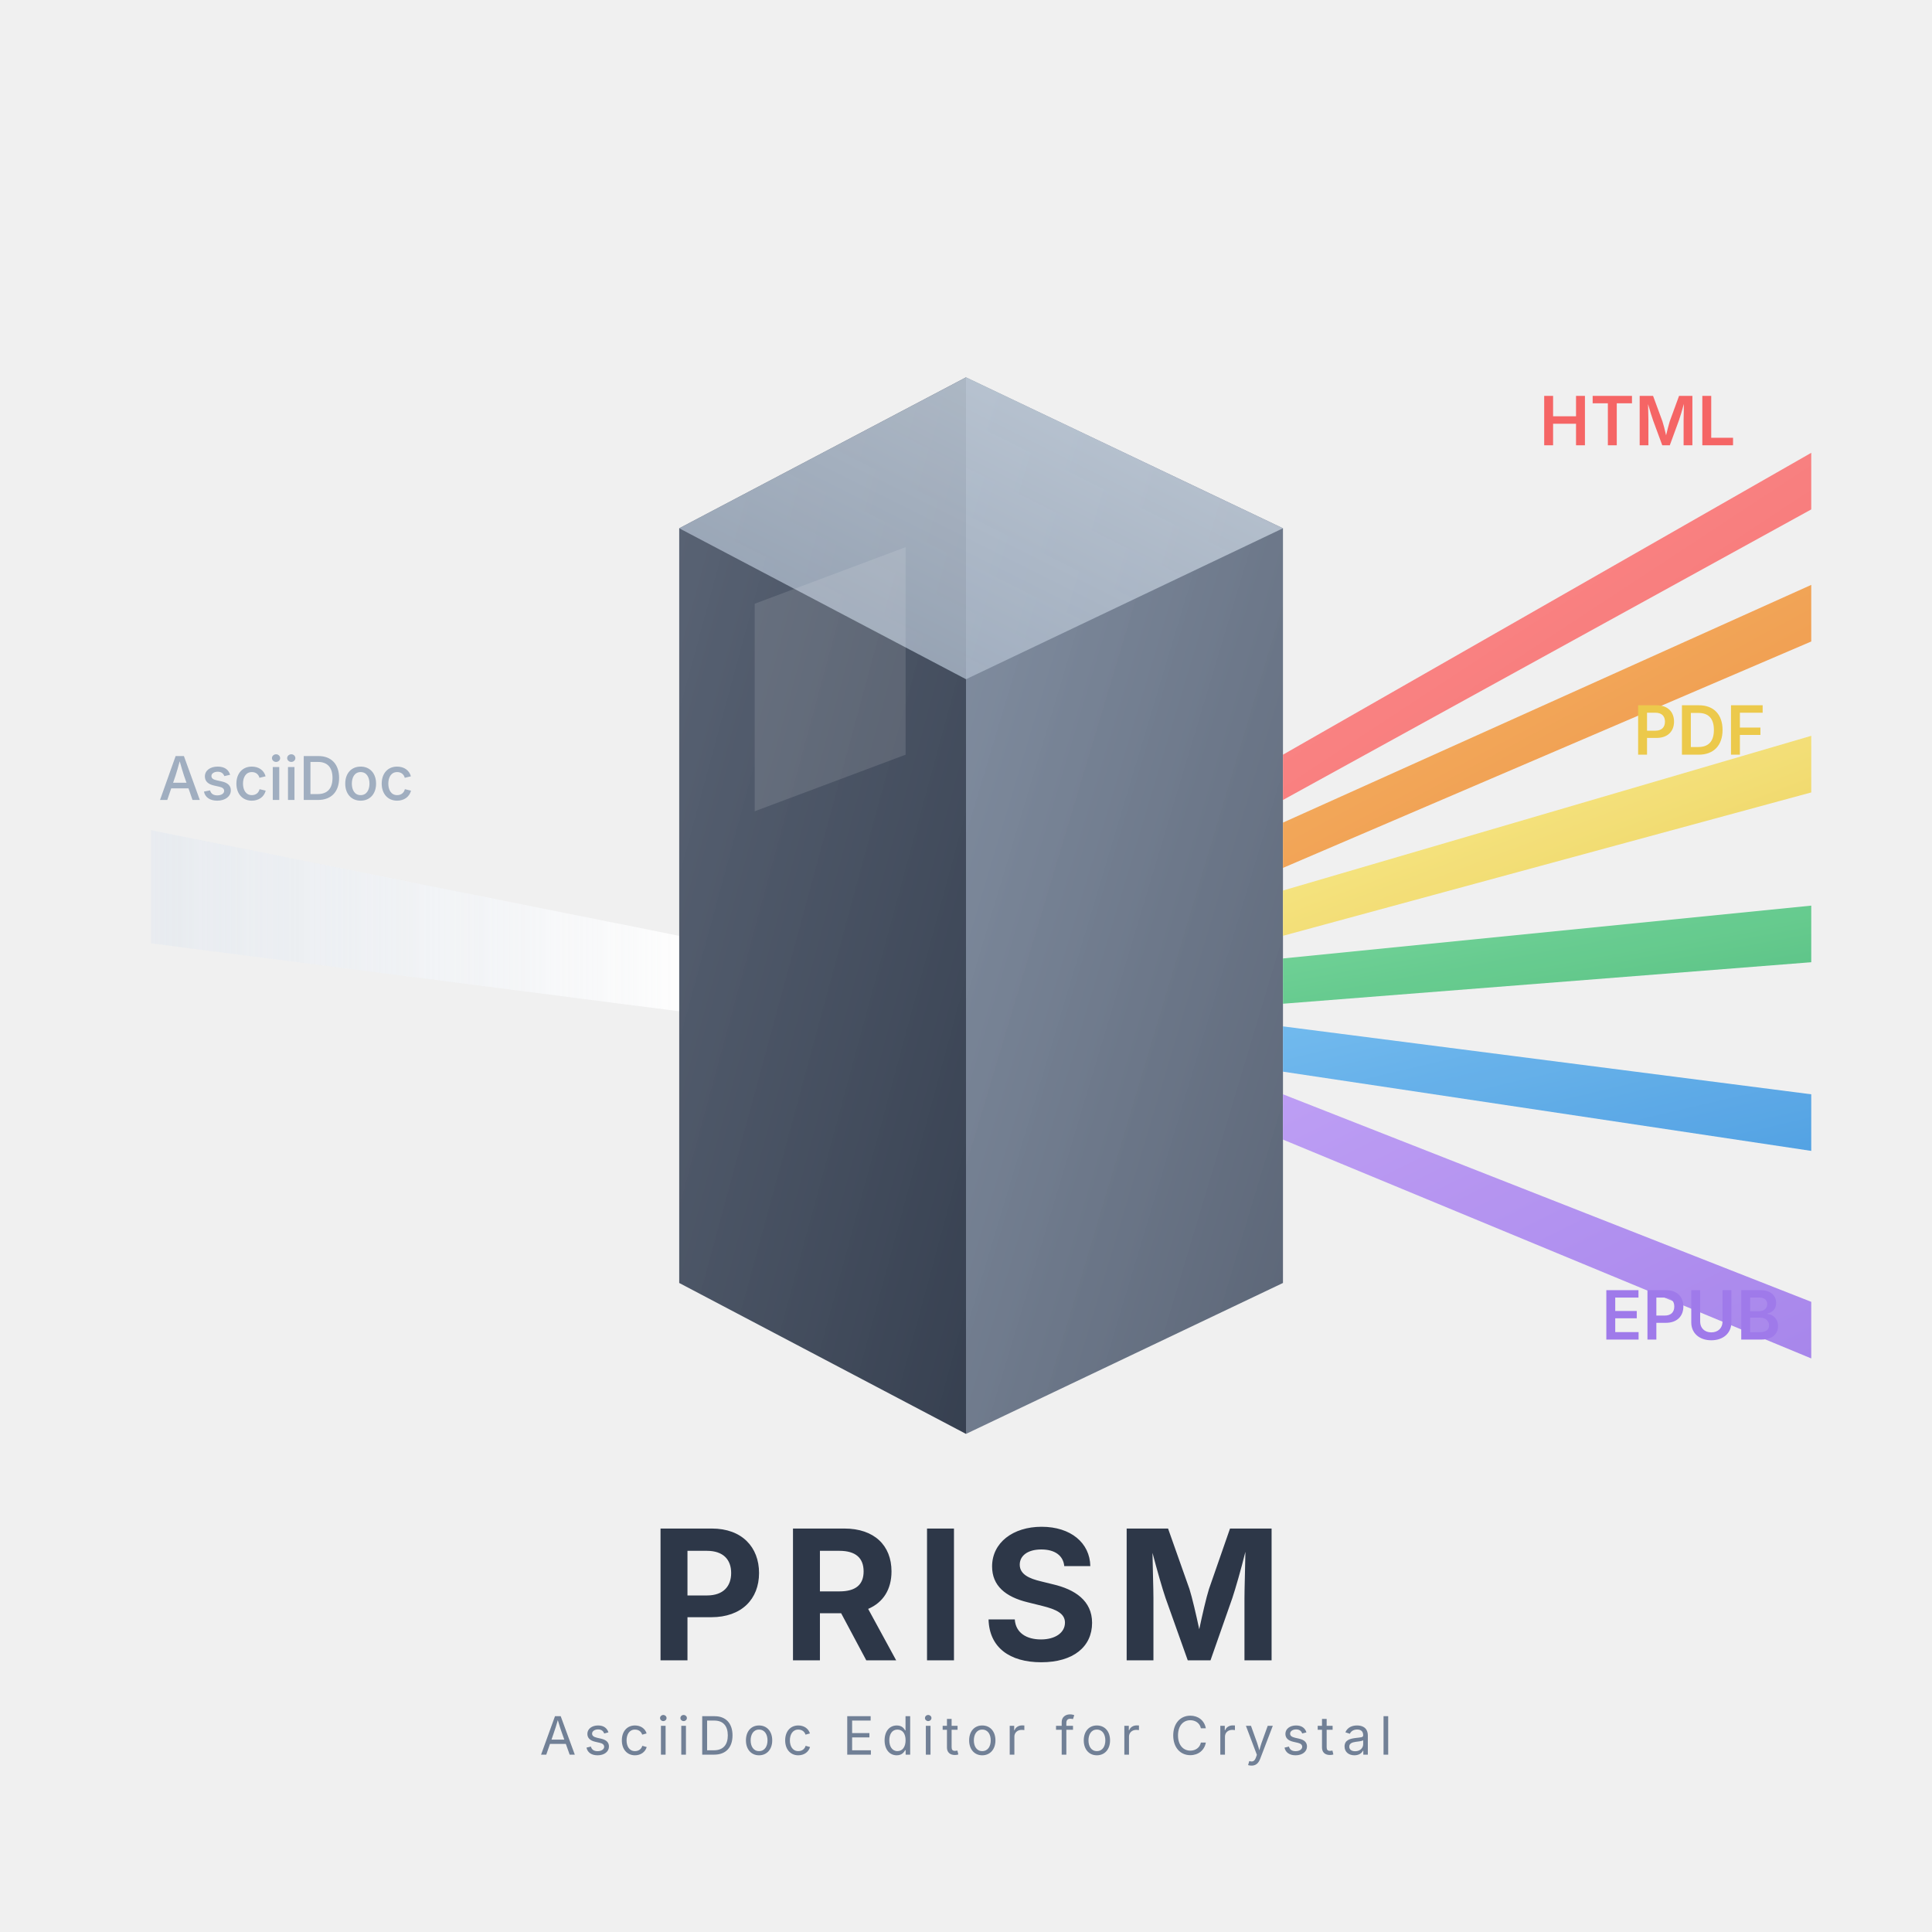
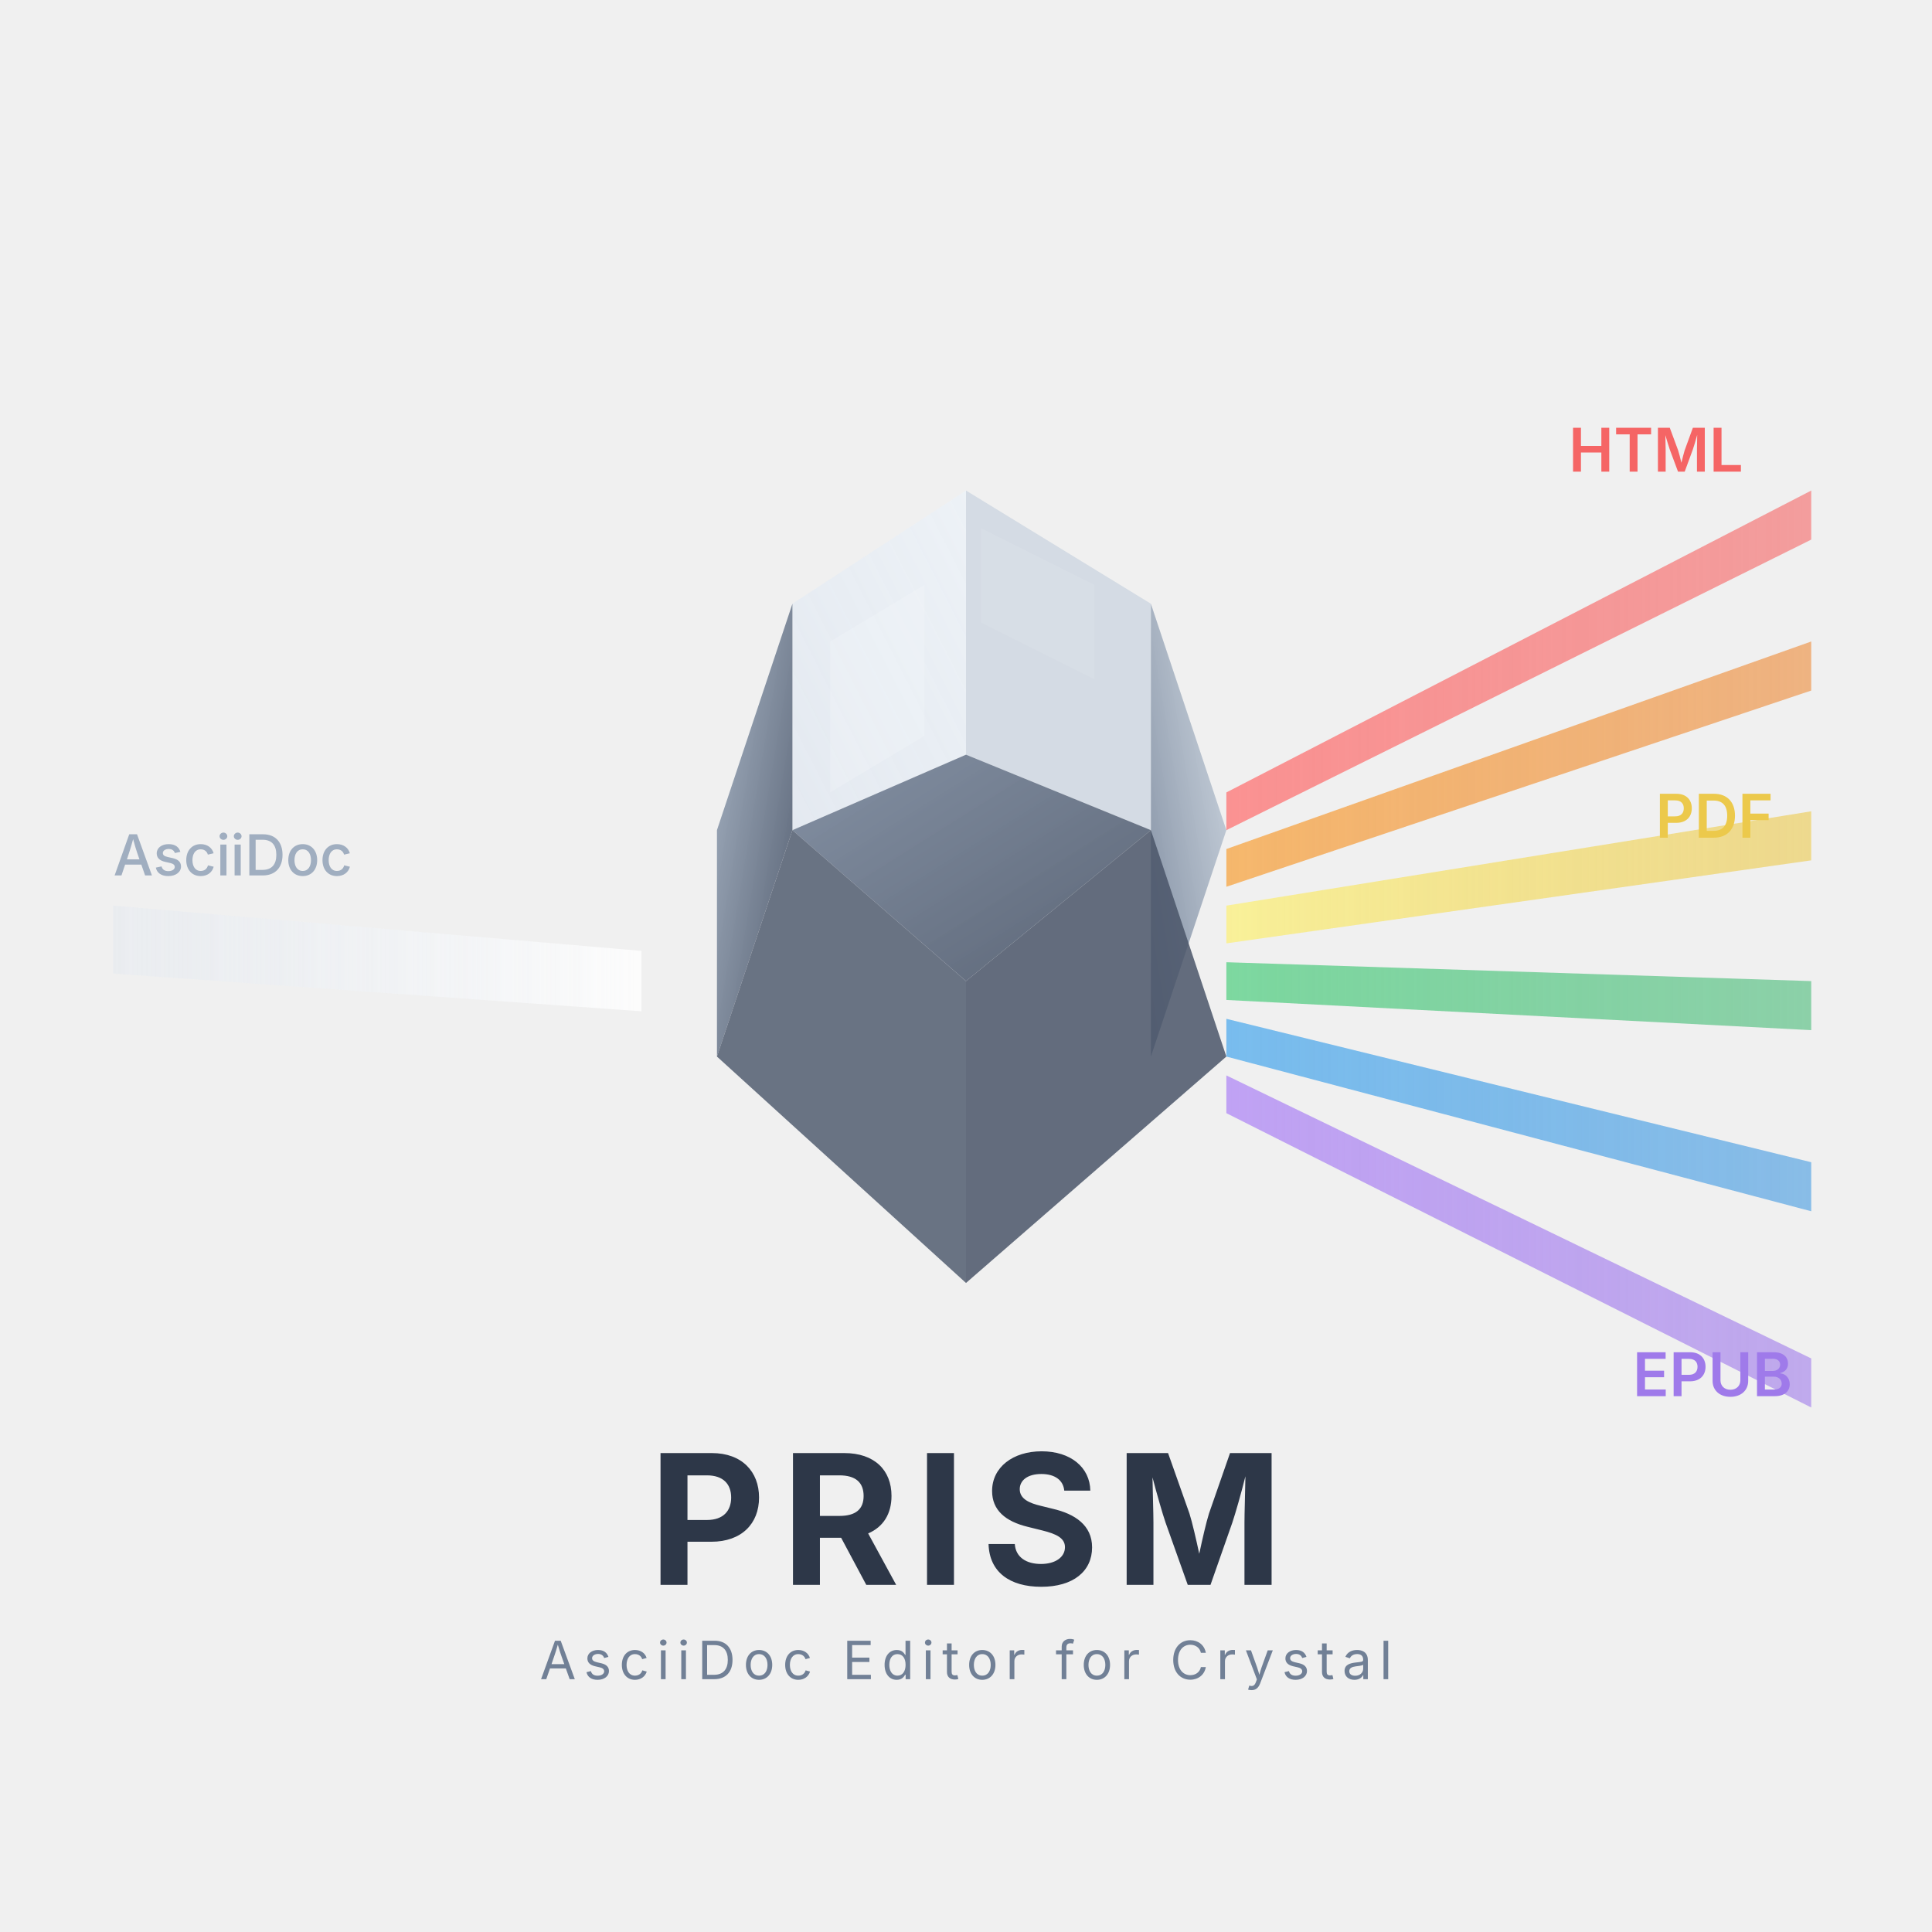
<svg xmlns="http://www.w3.org/2000/svg" viewBox="0 0 512 512" width="512" height="512">
  <defs>
-     <linearGradient id="prism-face-left" x1="0%" y1="0%" x2="100%" y2="100%">
-       <stop offset="0%" style="stop-color:#4a5568;stop-opacity:0.9" />
-       <stop offset="100%" style="stop-color:#2d3748;stop-opacity:0.95" />
+     <linearGradient id="beam-in" x1="0%" y1="0%" x2="100%" y2="0%">
+       <stop offset="0%" style="stop-color:#e2e8f0;stop-opacity:0.5" />
+       <stop offset="100%" style="stop-color:#ffffff;stop-opacity:0.95" />
    </linearGradient>
-     <linearGradient id="prism-face-right" x1="0%" y1="0%" x2="100%" y2="100%">
+     <linearGradient id="crystal-left" x1="0%" y1="0%" x2="100%" y2="100%">
+       <stop offset="0%" style="stop-color:#a0aec0;stop-opacity:0.9" />
+       <stop offset="100%" style="stop-color:#4a5568;stop-opacity:0.95" />
+     </linearGradient>
+     <linearGradient id="crystal-right" x1="100%" y1="0%" x2="0%" y2="100%">
+       <stop offset="0%" style="stop-color:#cbd5e0;stop-opacity:0.85" />
+       <stop offset="100%" style="stop-color:#718096;stop-opacity:0.9" />
+     </linearGradient>
+     <linearGradient id="crystal-top" x1="0%" y1="100%" x2="100%" y2="0%">
+       <stop offset="0%" style="stop-color:#e2e8f0;stop-opacity:0.9" />
+       <stop offset="100%" style="stop-color:#edf2f7;stop-opacity:0.95" />
+     </linearGradient>
+     <linearGradient id="crystal-center" x1="0%" y1="0%" x2="100%" y2="100%">
      <stop offset="0%" style="stop-color:#718096;stop-opacity:0.85" />
      <stop offset="100%" style="stop-color:#4a5568;stop-opacity:0.9" />
    </linearGradient>
-     <linearGradient id="prism-face-top" x1="0%" y1="100%" x2="100%" y2="0%">
-       <stop offset="0%" style="stop-color:#a0aec0;stop-opacity:0.8" />
-       <stop offset="100%" style="stop-color:#cbd5e0;stop-opacity:0.85" />
+     <linearGradient id="ray-red" x1="0%" y1="0%" x2="100%" y2="0%">
+       <stop offset="0%" style="stop-color:#fc8181" />
+       <stop offset="100%" style="stop-color:#f56565;stop-opacity:0.7" />
    </linearGradient>
-     <linearGradient id="beam-in" x1="0%" y1="0%" x2="100%" y2="0%">
-       <stop offset="0%" style="stop-color:#e2e8f0;stop-opacity:0.6" />
-       <stop offset="100%" style="stop-color:#ffffff;stop-opacity:0.95" />
+     <linearGradient id="ray-orange" x1="0%" y1="0%" x2="100%" y2="0%">
+       <stop offset="0%" style="stop-color:#f6ad55" />
+       <stop offset="100%" style="stop-color:#ed8936;stop-opacity:0.7" />
    </linearGradient>
-     <linearGradient id="ray-red" x1="0%" y1="0%" x2="100%" y2="100%">
-       <stop offset="0%" style="stop-color:#fc8181" />
-       <stop offset="100%" style="stop-color:#f56565" />
+     <linearGradient id="ray-yellow" x1="0%" y1="0%" x2="100%" y2="0%">
+       <stop offset="0%" style="stop-color:#faf089" />
+       <stop offset="100%" style="stop-color:#ecc94b;stop-opacity:0.7" />
    </linearGradient>
-     <linearGradient id="ray-orange" x1="0%" y1="0%" x2="100%" y2="100%">
-       <stop offset="0%" style="stop-color:#f6ad55" />
-       <stop offset="100%" style="stop-color:#ed8936" />
+     <linearGradient id="ray-green" x1="0%" y1="0%" x2="100%" y2="0%">
+       <stop offset="0%" style="stop-color:#68d391" />
+       <stop offset="100%" style="stop-color:#48bb78;stop-opacity:0.7" />
    </linearGradient>
-     <linearGradient id="ray-yellow" x1="0%" y1="0%" x2="100%" y2="100%">
-       <stop offset="0%" style="stop-color:#faf089" />
-       <stop offset="100%" style="stop-color:#ecc94b" />
+     <linearGradient id="ray-blue" x1="0%" y1="0%" x2="100%" y2="0%">
+       <stop offset="0%" style="stop-color:#63b3ed" />
+       <stop offset="100%" style="stop-color:#4299e1;stop-opacity:0.7" />
    </linearGradient>
-     <linearGradient id="ray-green" x1="0%" y1="0%" x2="100%" y2="100%">
-       <stop offset="0%" style="stop-color:#68d391" />
-       <stop offset="100%" style="stop-color:#48bb78" />
-     </linearGradient>
-     <linearGradient id="ray-blue" x1="0%" y1="0%" x2="100%" y2="100%">
-       <stop offset="0%" style="stop-color:#63b3ed" />
-       <stop offset="100%" style="stop-color:#4299e1" />
-     </linearGradient>
-     <linearGradient id="ray-purple" x1="0%" y1="0%" x2="100%" y2="100%">
+     <linearGradient id="ray-purple" x1="0%" y1="0%" x2="100%" y2="0%">
      <stop offset="0%" style="stop-color:#b794f4" />
-       <stop offset="100%" style="stop-color:#9f7aea" />
+       <stop offset="100%" style="stop-color:#9f7aea;stop-opacity:0.7" />
    </linearGradient>
  </defs>
-   <polygon points="40,220 180,248 180,268 40,250" fill="url(#beam-in)" opacity="0.9" />
-   <polygon points="180,140 180,340 256,380 256,100" fill="url(#prism-face-left)" />
-   <polygon points="256,100 256,380 340,340 340,140" fill="url(#prism-face-right)" />
-   <polygon points="180,140 256,100 340,140 256,180" fill="url(#prism-face-top)" />
-   <polygon points="200,160 240,145 240,200 200,215" fill="white" opacity="0.12" />
-   <polygon points="340,200 480,120 480,135 340,212" fill="url(#ray-red)" opacity="0.9" />
-   <polygon points="340,218 480,155 480,170 340,230" fill="url(#ray-orange)" opacity="0.9" />
-   <polygon points="340,236 480,195 480,210 340,248" fill="url(#ray-yellow)" opacity="0.9" />
-   <polygon points="340,254 480,240 480,255 340,266" fill="url(#ray-green)" opacity="0.9" />
-   <polygon points="340,272 480,290 480,305 340,284" fill="url(#ray-blue)" opacity="0.9" />
-   <polygon points="340,290 480,345 480,360 340,302" fill="url(#ray-purple)" opacity="0.9" />
-   <text x="460" y="118" font-family="system-ui, -apple-system, sans-serif" font-size="18" font-weight="600" fill="#f56565" text-anchor="end">HTML</text>
-   <text x="468" y="200" font-family="system-ui, -apple-system, sans-serif" font-size="18" font-weight="600" fill="#ecc94b" text-anchor="end">PDF</text>
-   <text x="472" y="355" font-family="system-ui, -apple-system, sans-serif" font-size="18" font-weight="600" fill="#9f7aea" text-anchor="end">EPUB</text>
-   <text x="42" y="212" font-family="system-ui, -apple-system, sans-serif" font-size="16" font-weight="500" fill="#a0aec0">AsciiDoc</text>
-   <text x="256" y="440" font-family="system-ui, -apple-system, sans-serif" font-size="48" font-weight="700" fill="#2d3748" text-anchor="middle" letter-spacing="4">PRISM</text>
-   <text x="256" y="465" font-family="system-ui, -apple-system, sans-serif" font-size="14" font-weight="400" fill="#718096" text-anchor="middle" letter-spacing="2">AsciiDoc Editor for Crystal</text>
+   <polygon points="30,240 170,252 170,268 30,258" fill="url(#beam-in)" opacity="0.85" />
+   <polygon points="210,160 256,130 256,200 210,220" fill="url(#crystal-top)" />
+   <polygon points="256,130 305,160 305,220 256,200" fill="#d0d8e2" opacity="0.9" />
+   <polygon points="190,220 210,160 210,220 190,280" fill="url(#crystal-left)" />
+   <polygon points="210,220 256,200 305,220 256,260" fill="url(#crystal-center)" />
+   <polygon points="305,160 325,220 305,280 305,220" fill="url(#crystal-right)" />
+   <polygon points="190,280 210,220 256,260 256,340" fill="#5a6577" opacity="0.9" />
+   <polygon points="256,260 305,220 325,280 256,340" fill="#4a5568" opacity="0.85" />
+   <polygon points="220,170 245,155 245,195 220,210" fill="white" opacity="0.15" />
+   <polygon points="260,140 290,155 290,180 260,165" fill="white" opacity="0.08" />
+   <polygon points="325,210 480,130 480,143 325,220" fill="url(#ray-red)" opacity="0.85" />
+   <polygon points="325,225 480,170 480,183 325,235" fill="url(#ray-orange)" opacity="0.85" />
+   <polygon points="325,240 480,215 480,228 325,250" fill="url(#ray-yellow)" opacity="0.85" />
+   <polygon points="325,255 480,260 480,273 325,265" fill="url(#ray-green)" opacity="0.85" />
+   <polygon points="325,270 480,308 480,321 325,280" fill="url(#ray-blue)" opacity="0.85" />
+   <polygon points="325,285 480,360 480,373 325,295" fill="url(#ray-purple)" opacity="0.85" />
+   <text x="30" y="232" font-family="system-ui, -apple-system, sans-serif" font-size="15" font-weight="500" fill="#a0aec0">AsciiDoc</text>
+   <text x="462" y="125" font-family="system-ui, -apple-system, sans-serif" font-size="16" font-weight="600" fill="#f56565" text-anchor="end">HTML</text>
+   <text x="470" y="222" font-family="system-ui, -apple-system, sans-serif" font-size="16" font-weight="600" fill="#ecc94b" text-anchor="end">PDF</text>
+   <text x="475" y="370" font-family="system-ui, -apple-system, sans-serif" font-size="16" font-weight="600" fill="#9f7aea" text-anchor="end">EPUB</text>
+   <text x="256" y="420" font-family="system-ui, -apple-system, sans-serif" font-size="48" font-weight="700" fill="#2d3748" text-anchor="middle" letter-spacing="4">PRISM</text>
+   <text x="256" y="445" font-family="system-ui, -apple-system, sans-serif" font-size="14" font-weight="400" fill="#718096" text-anchor="middle" letter-spacing="2">AsciiDoc Editor for Crystal</text>
</svg>
